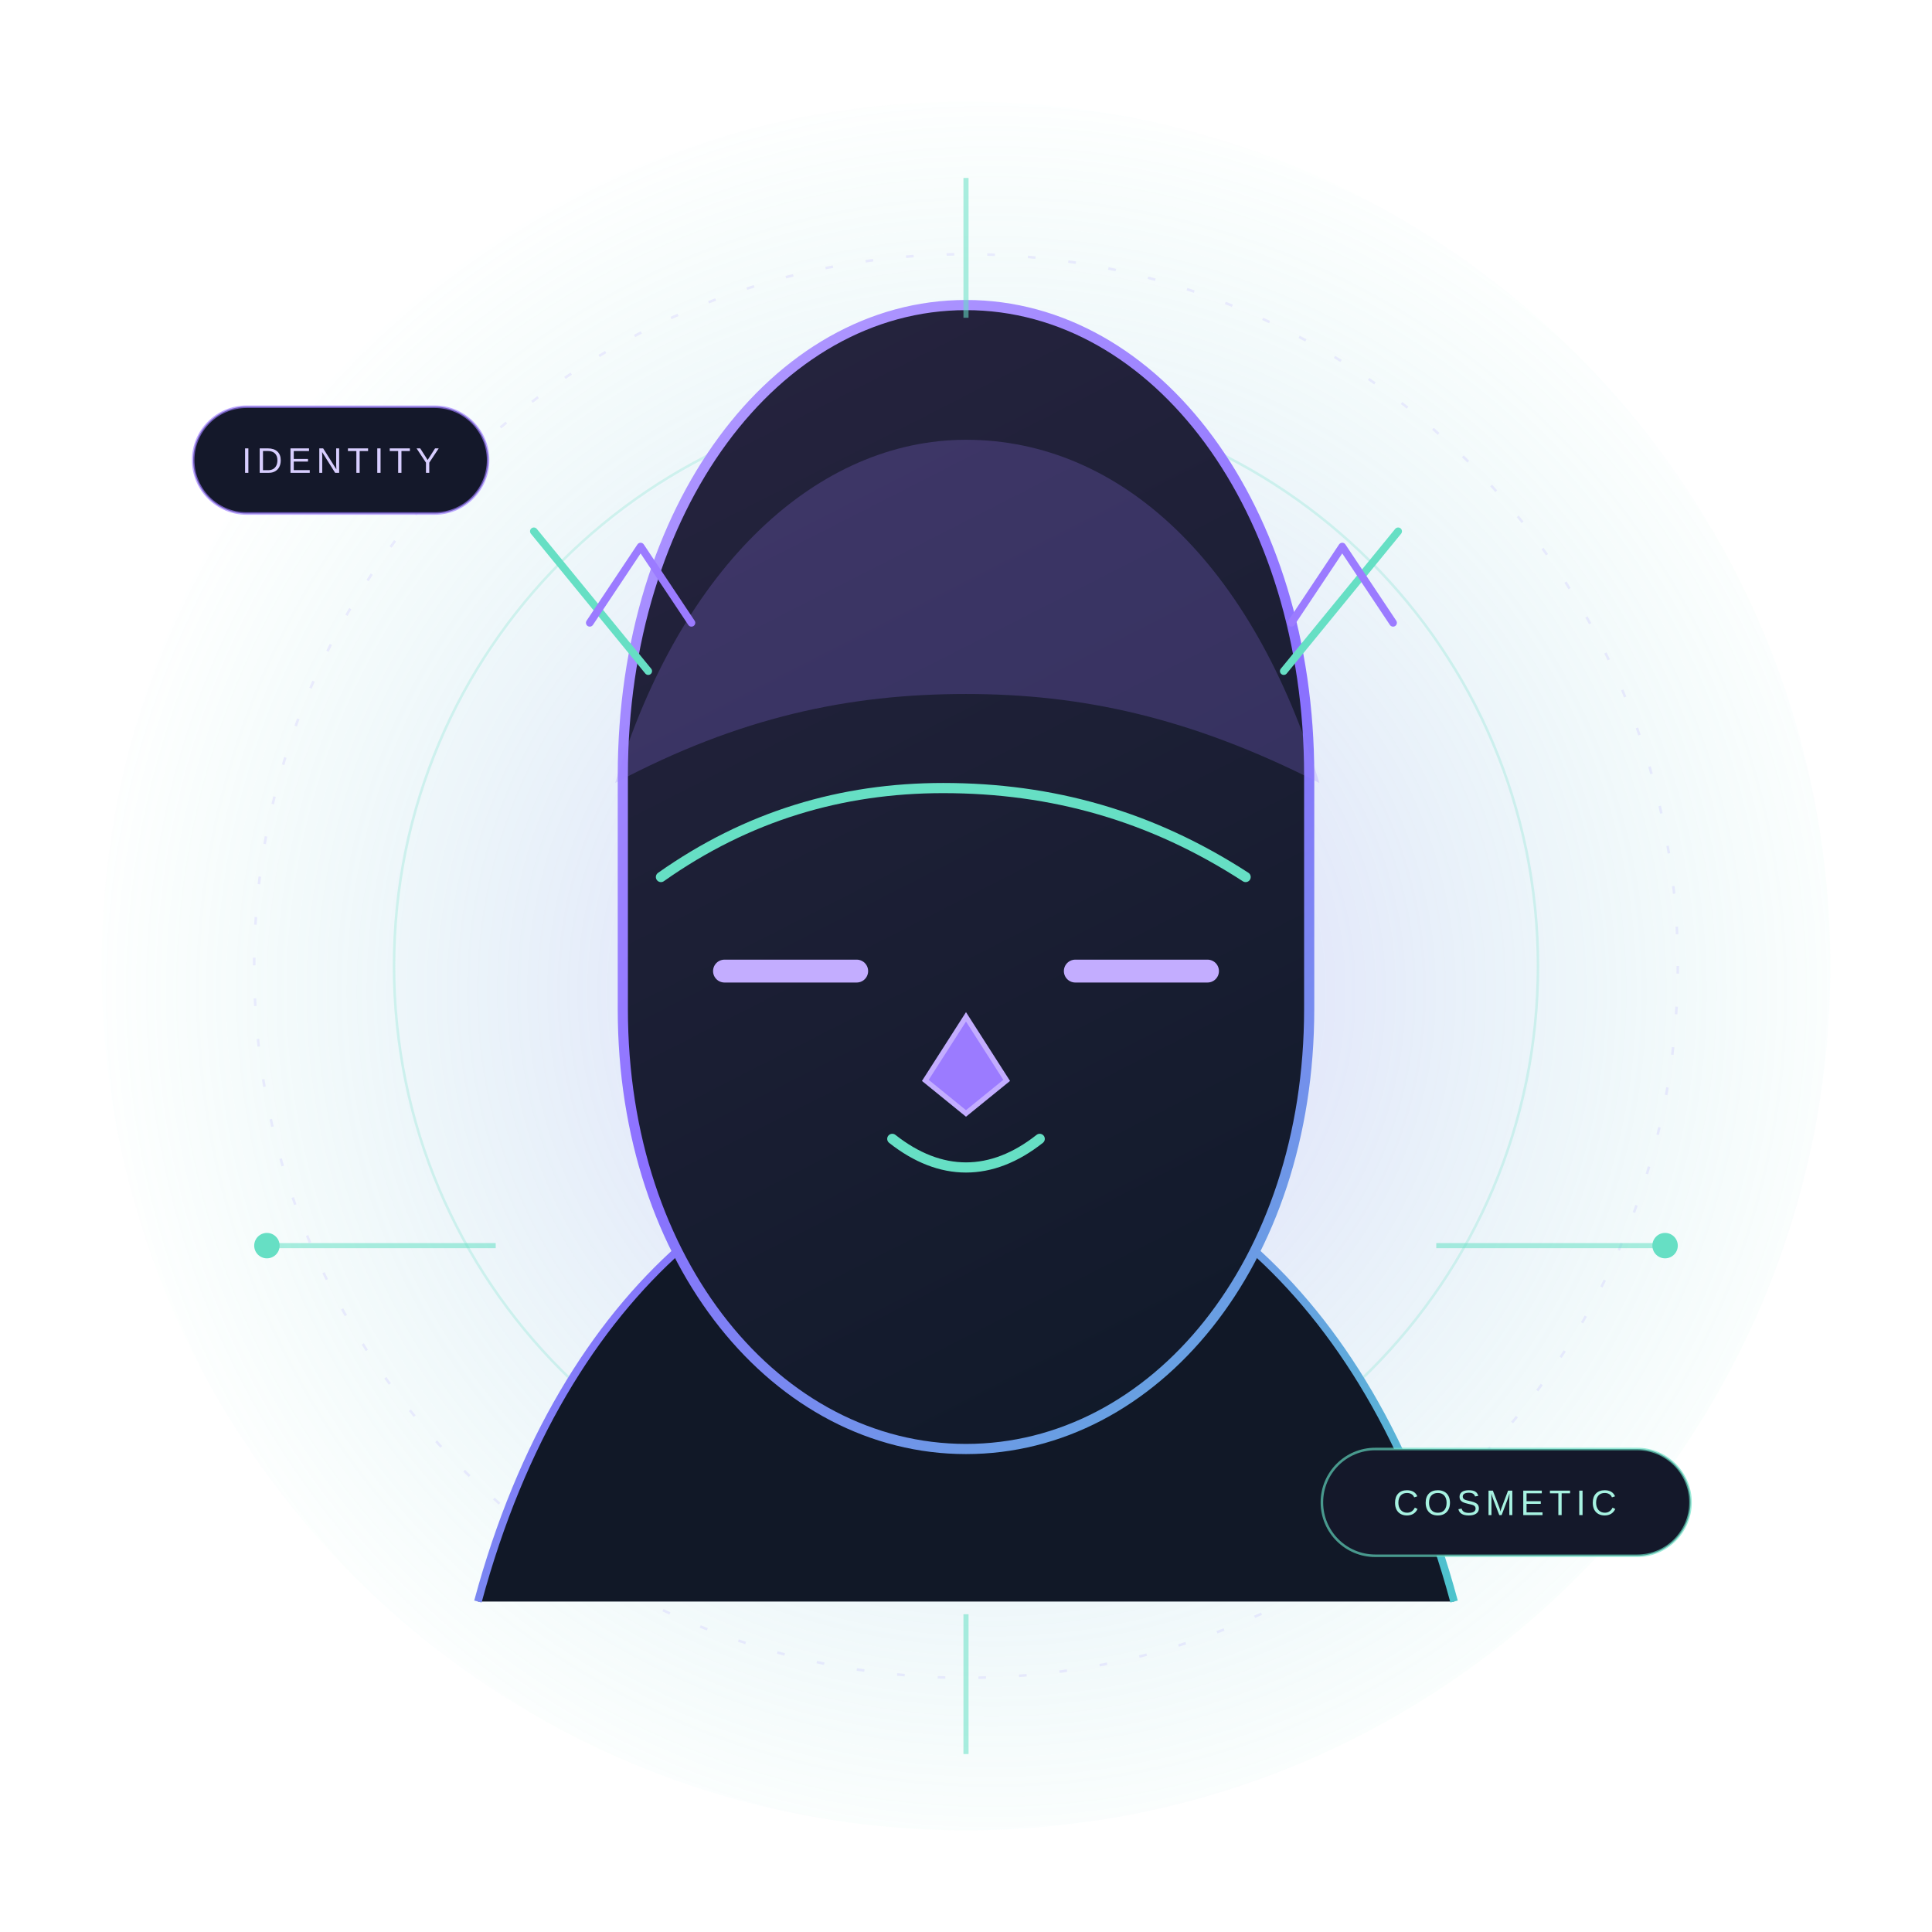
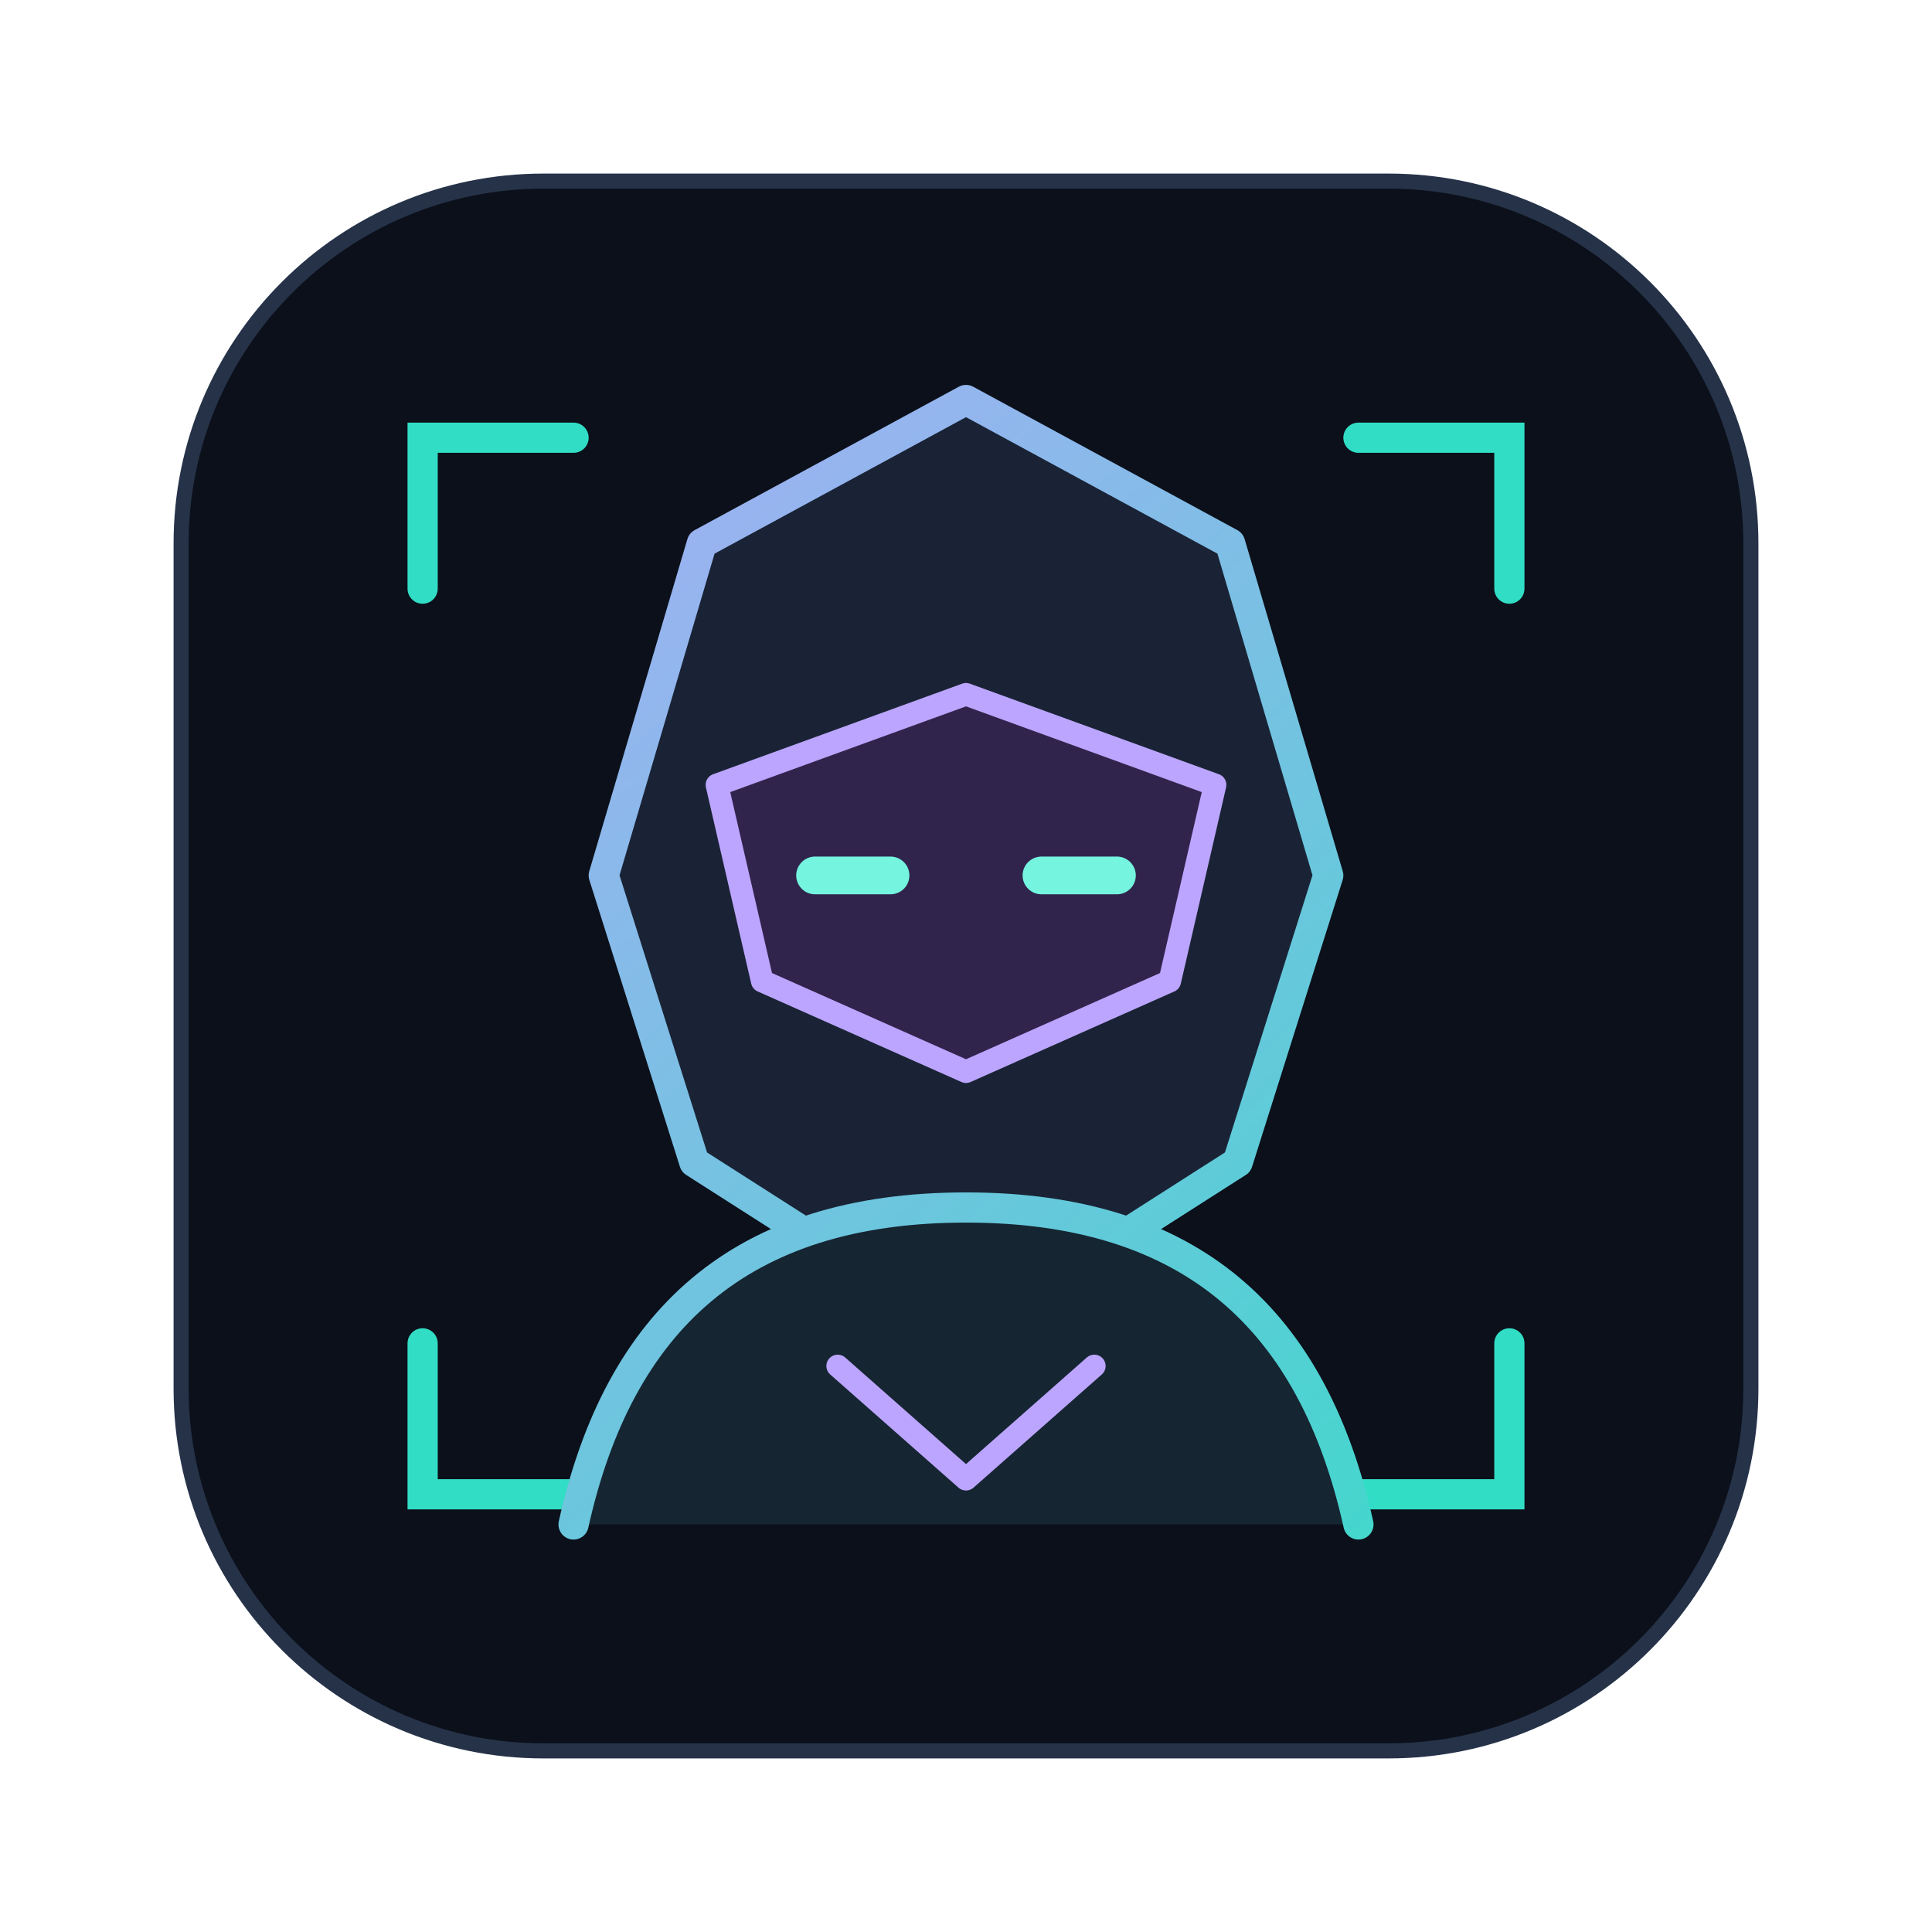
- <svg xmlns="http://www.w3.org/2000/svg" viewBox="0 0 760 760" fill="none">
+ <svg xmlns="http://www.w3.org/2000/svg" viewBox="0 0 256 256" fill="none" role="img" aria-labelledby="pv-avatar-title pv-avatar-desc">
  <defs>
-     <linearGradient id="a" x1="150" y1="80" x2="620" y2="690" gradientUnits="userSpaceOnUse">
-       <stop stop-color="#C3ADFF" />
-       <stop offset=".48" stop-color="#8B70FF" />
-       <stop offset="1" stop-color="#3ED8C0" />
+     <linearGradient id="pv-avatar-line" x1="40" y1="28" x2="214" y2="224" gradientUnits="userSpaceOnUse">
+       <stop stop-color="#bca5ff" />
+       <stop offset="1" stop-color="#31dec5" />
    </linearGradient>
-     <linearGradient id="b" x1="270" y1="150" x2="510" y2="620" gradientUnits="userSpaceOnUse">
-       <stop stop-color="#25233E" />
-       <stop offset="1" stop-color="#0D1826" />
-     </linearGradient>
-     <radialGradient id="c" cx="0" cy="0" r="1" gradientTransform="matrix(0 360 -360 0 390 390)" gradientUnits="userSpaceOnUse">
-       <stop stop-color="#9B7BFF" stop-opacity=".36" />
-       <stop offset="1" stop-color="#66DFC4" stop-opacity="0" />
-     </radialGradient>
-     <filter id="g" x="30" y="20" width="700" height="720" color-interpolation-filters="sRGB">
-       <feGaussianBlur stdDeviation="22" />
-     </filter>
  </defs>
-   <circle cx="380" cy="380" r="340" fill="url(#c)" />
-   <circle cx="380" cy="380" r="280" stroke="#A995FF" stroke-opacity=".17" stroke-dasharray="3 13" />
-   <circle cx="380" cy="380" r="225" stroke="#66DFC4" stroke-opacity=".24" />
-   <path d="M188 630c34-126 115-184 192-184s158 58 192 184" fill="#111827" stroke="url(#a)" stroke-width="3" />
-   <path d="M245 305c0-105 60-185 135-185s135 80 135 185v92c0 100-61 173-135 173s-135-73-135-173v-92Z" fill="url(#b)" stroke="url(#a)" stroke-width="4" />
-   <path d="M242 308c26-86 80-135 138-135 61 0 113 49 139 135-51-26-94-35-139-35-46 0-89 9-138 35Z" fill="#9B7BFF" fill-opacity=".22" />
-   <path d="M260 345c34-24 71-35 111-35 43 0 82 11 119 35" stroke="#66DFC4" stroke-width="4" stroke-linecap="round" />
-   <path d="M285 382h52m86 0h52" stroke="#C3ADFF" stroke-width="9" stroke-linecap="round" />
-   <path d="M351 448c19 15 39 15 58 0" stroke="#66DFC4" stroke-width="4" stroke-linecap="round" />
-   <path d="m380 400 16 25-16 13-16-13 16-25Z" fill="#9B7BFF" stroke="#C3ADFF" stroke-width="2" />
-   <path d="m255 264-45-55m295 55 45-55" stroke="#66DFC4" stroke-width="3" stroke-linecap="round" />
-   <path d="m232 245 20-30 20 30m236 0 20-30 20 30" stroke="#9B7BFF" stroke-width="3" stroke-linecap="round" stroke-linejoin="round" />
-   <g filter="url(#g)" opacity=".5">
-     <circle cx="380" cy="350" r="170" fill="#9B7BFF" />
-   </g>
-   <path d="M105 490h90m370 0h90M380 70v55m0 510v55" stroke="#66DFC4" stroke-opacity=".55" stroke-width="2" />
-   <circle cx="105" cy="490" r="5" fill="#66DFC4" />
-   <circle cx="655" cy="490" r="5" fill="#66DFC4" />
-   <rect x="76" y="160" width="116" height="42" rx="21" fill="#14182A" stroke="#9B7BFF" stroke-opacity=".65" />
-   <text x="134" y="186" fill="#D8CEFF" font-family="Arial,sans-serif" font-size="14" text-anchor="middle" letter-spacing="2">IDENTITY</text>
-   <rect x="520" y="570" width="145" height="42" rx="21" fill="#14182A" stroke="#66DFC4" stroke-opacity=".65" />
-   <text x="592" y="596" fill="#A7F2E1" font-family="Arial,sans-serif" font-size="14" text-anchor="middle" letter-spacing="2">COSMETIC</text>
+   <rect x="24" y="24" width="208" height="208" rx="48" fill="#0b101a" stroke="#253248" stroke-width="2" />
+   <path d="M56 78V58h20m104 0h20v20m0 100v20h-20m-104 0H56v-20" stroke="#31dec5" stroke-width="4" stroke-linecap="round" />
+   <path d="m128 53 35 19 13 44-12 38-36 23-36-23-12-38 13-44 35-19Z" fill="#192335" stroke="url(#pv-avatar-line)" stroke-width="4" stroke-linejoin="round" />
+   <path d="m95 104 33-12 33 12-6 26-27 12-27-12-6-26Z" fill="#30244c" stroke="#bca5ff" stroke-width="3" stroke-linejoin="round" />
+   <path d="M108 116h10m20 0h10" stroke="#75f4df" stroke-width="5" stroke-linecap="round" />
+   <path d="M76 202c6-27 22-42 52-42s46 15 52 42" fill="#152532" stroke="url(#pv-avatar-line)" stroke-width="4" stroke-linecap="round" />
+   <path d="m111 181 17 15 17-15" stroke="#bca5ff" stroke-width="3" stroke-linecap="round" stroke-linejoin="round" />
</svg>
